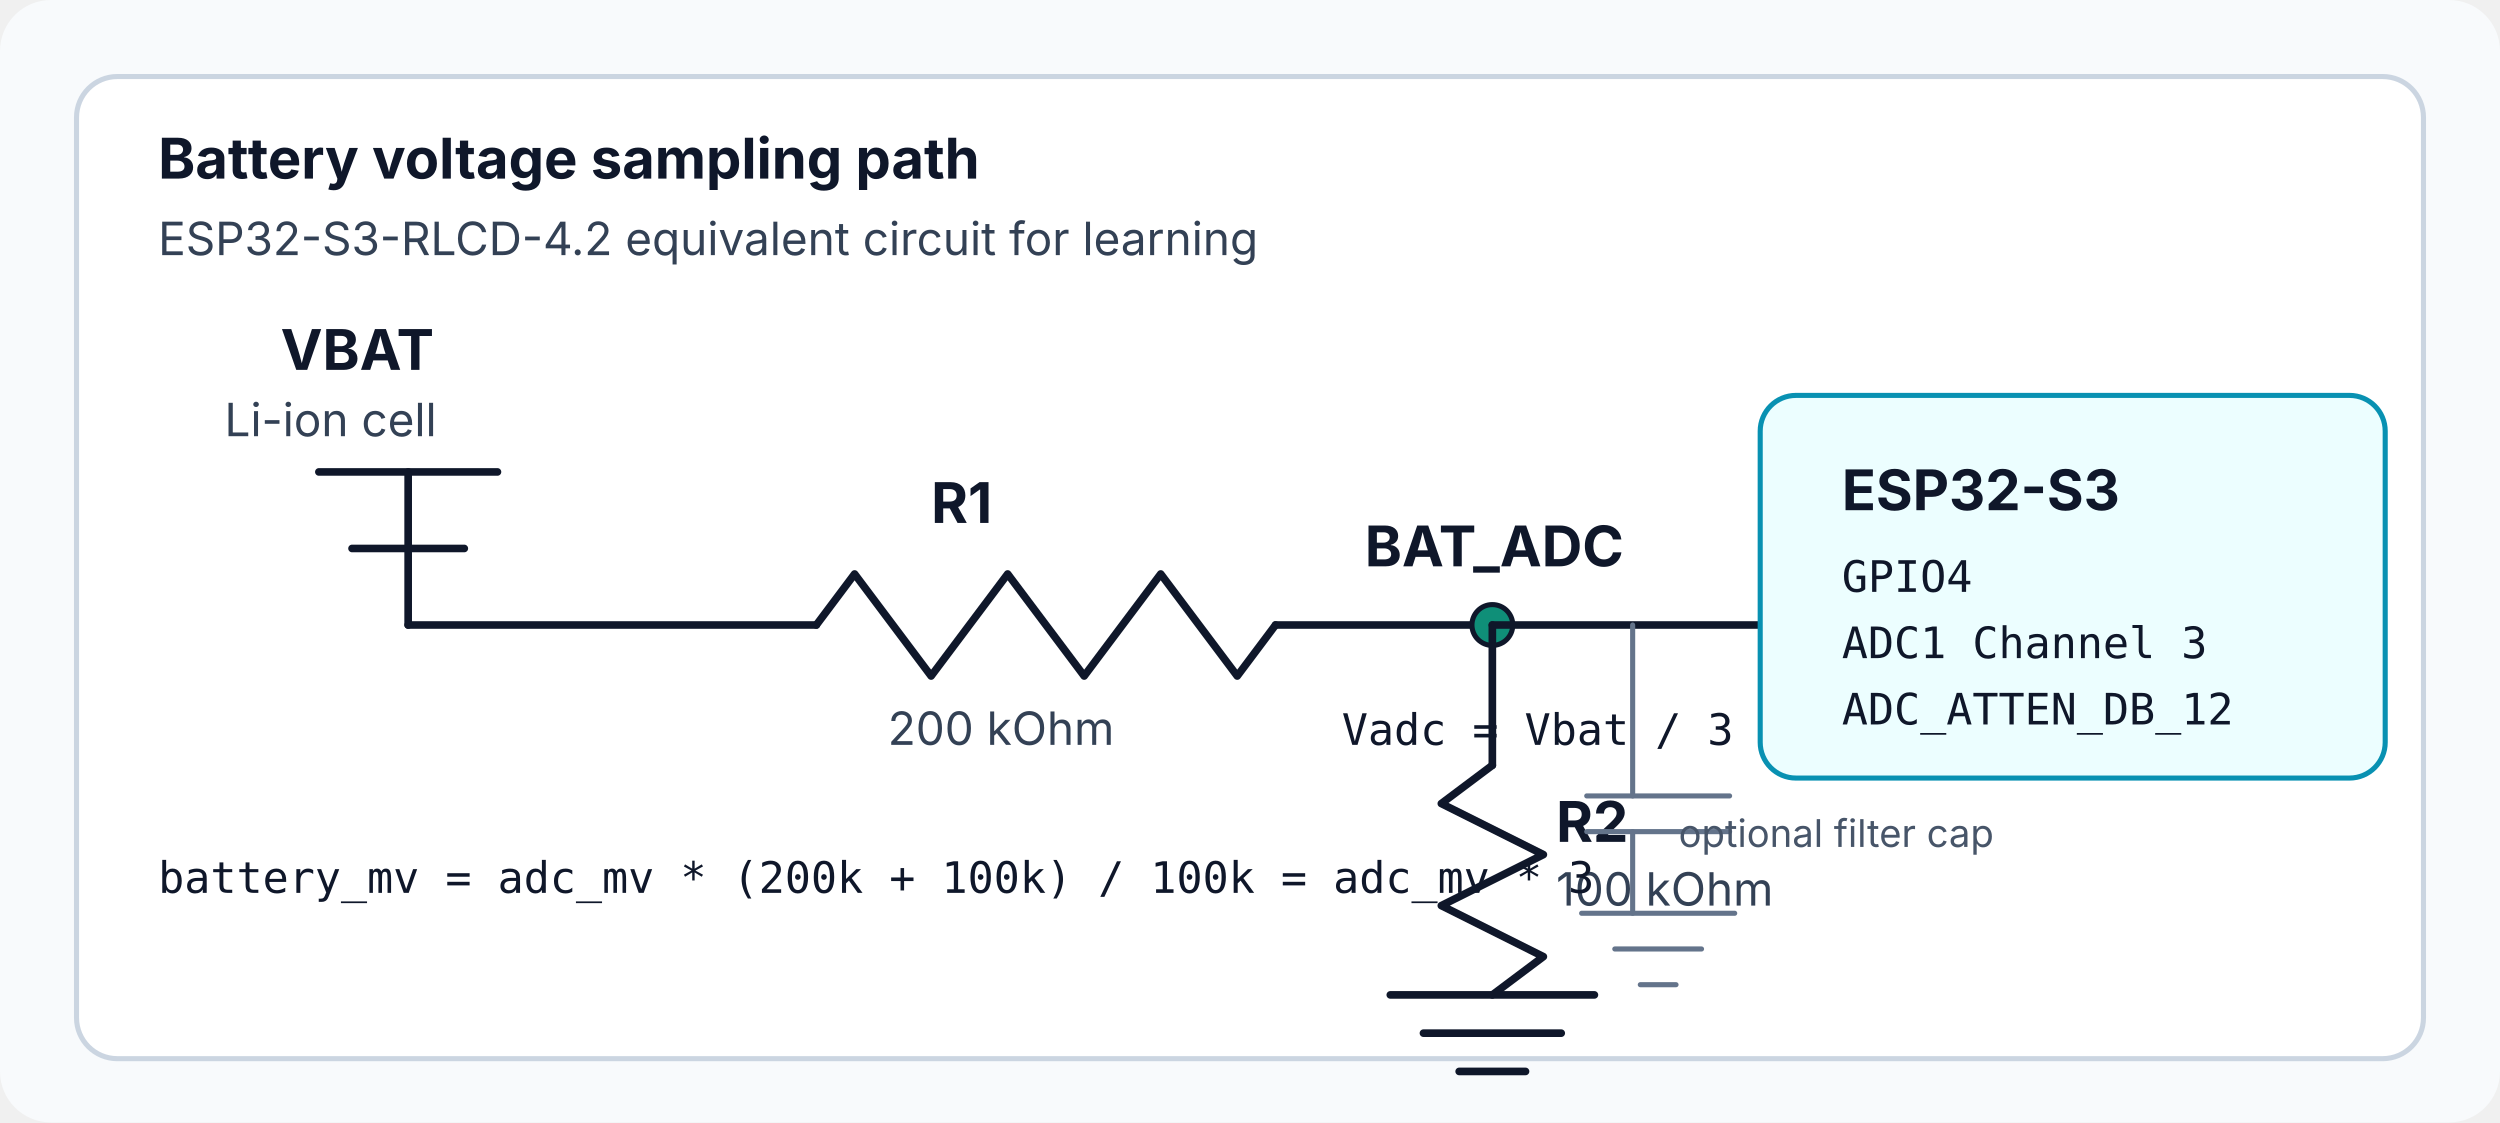
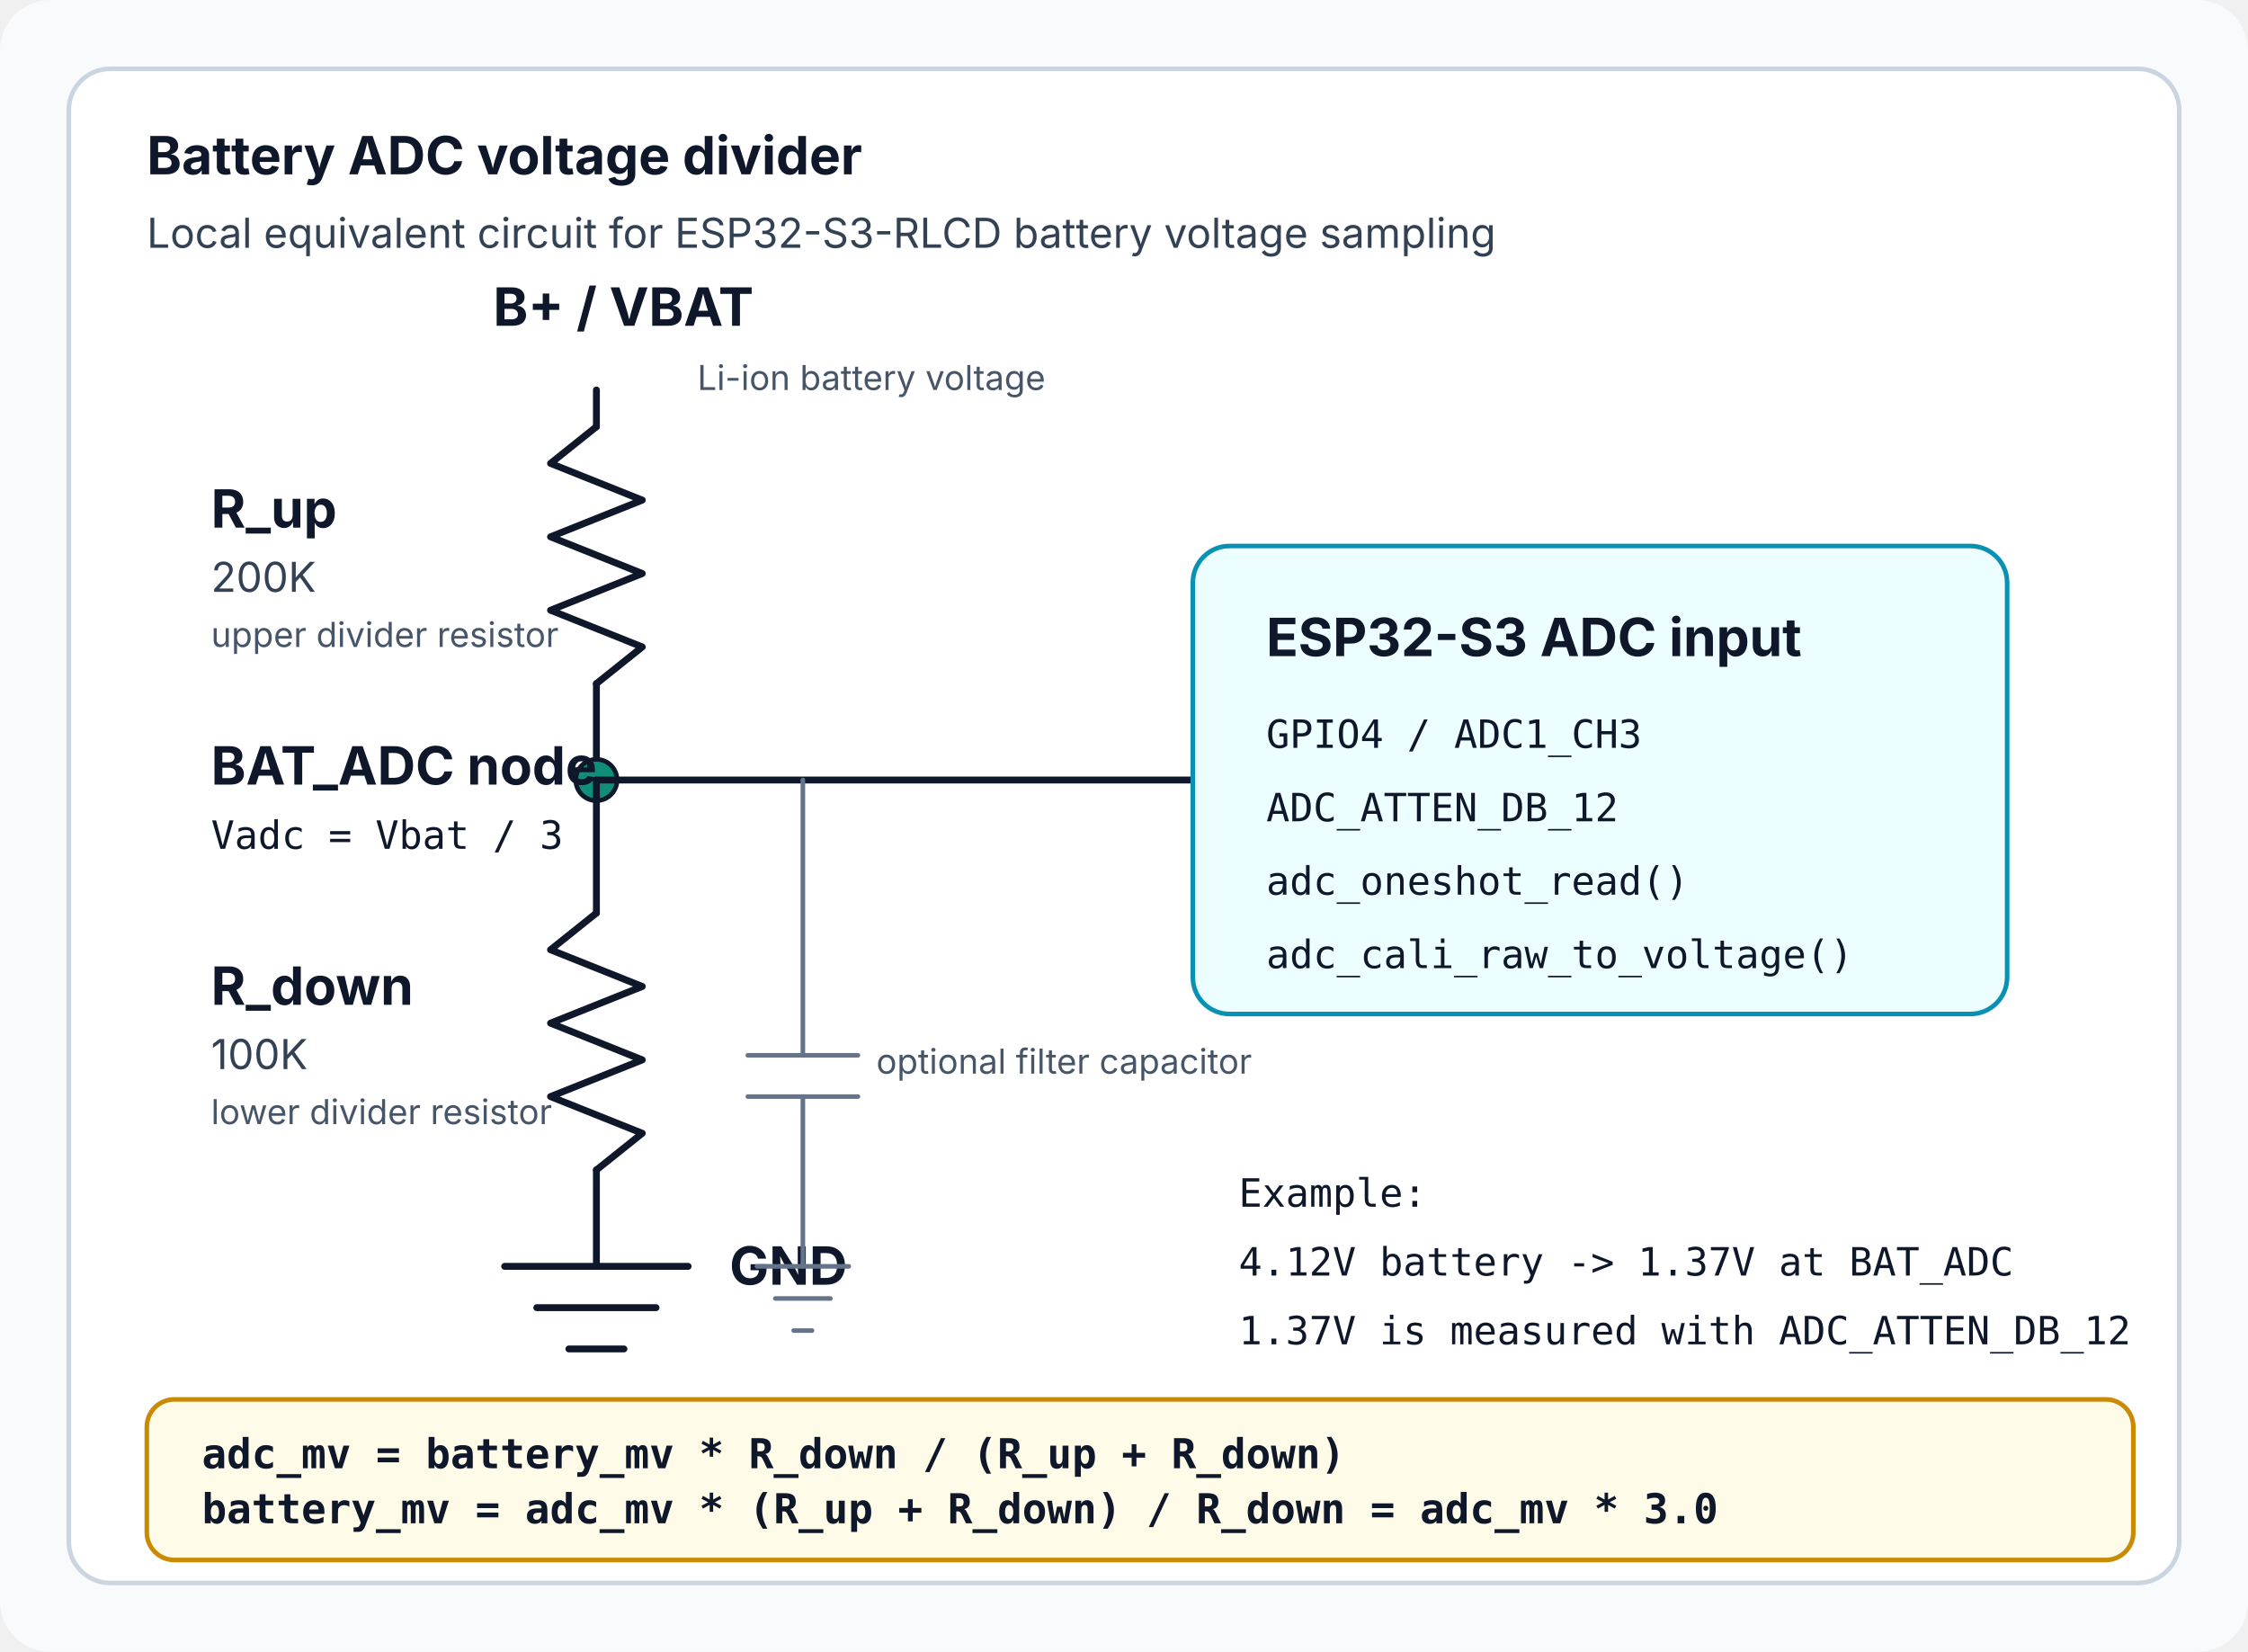
- <svg xmlns="http://www.w3.org/2000/svg" width="980" height="440" viewBox="0 0 980 440" role="img" aria-labelledby="title desc">
+ <svg xmlns="http://www.w3.org/2000/svg" width="980" height="720" viewBox="0 0 980 720" role="img" aria-labelledby="title desc">
  <defs>
    <style>
      .bg { fill: #f8fafc; }
      .panel { fill: #ffffff; stroke: #cbd5e1; stroke-width: 2; }
-       .line { stroke: #0f172a; stroke-width: 3; fill: none; stroke-linecap: round; stroke-linejoin: round; }
+       .wire { stroke: #0f172a; stroke-width: 3; fill: none; stroke-linecap: round; stroke-linejoin: round; }
      .thin { stroke: #64748b; stroke-width: 2; fill: none; stroke-linecap: round; stroke-linejoin: round; }
      .node { fill: #0f8f78; stroke: #0f172a; stroke-width: 2; }
-       .label { fill: #0f172a; font-family: Inter, "Segoe UI", Arial, sans-serif; font-size: 22px; font-weight: 700; }
+       .box { fill: #ecfeff; stroke: #0891b2; stroke-width: 2; }
+       .note { fill: #fefce8; stroke: #ca8a04; stroke-width: 2; }
+       .label { fill: #0f172a; font-family: Inter, "Segoe UI", Arial, sans-serif; font-size: 23px; font-weight: 700; }
      .text { fill: #334155; font-family: Inter, "Segoe UI", Arial, sans-serif; font-size: 18px; }
+       .small { fill: #475569; font-family: Inter, "Segoe UI", Arial, sans-serif; font-size: 15px; }
      .mono { fill: #0f172a; font-family: "Cascadia Mono", Consolas, monospace; font-size: 17px; }
-       .chip { fill: #ecfeff; stroke: #0891b2; stroke-width: 2; }
-       .hint { fill: #475569; font-family: Inter, "Segoe UI", Arial, sans-serif; font-size: 15px; }
+       .mono-strong { fill: #0f172a; font-family: "Cascadia Mono", Consolas, monospace; font-size: 18px; font-weight: 700; }
    </style>
  </defs>
-   <rect class="bg" x="0" y="0" width="980" height="440" rx="20" />
-   <rect class="panel" x="30" y="30" width="920" height="385" rx="16" />
-   <text class="label" x="62" y="70">Battery voltage sampling path</text>
-   <text class="text" x="62" y="100">ESP32-S3-RLCD-4.2 equivalent circuit for learning</text>
-   <text class="label" x="110" y="145">VBAT</text>
-   <text class="text" x="88" y="171">Li-ion cell</text>
-   <line class="line" x1="160" y1="185" x2="160" y2="215" />
-   <line class="line" x1="125" y1="185" x2="195" y2="185" />
-   <line class="line" x1="138" y1="215" x2="182" y2="215" />
-   <line class="line" x1="160" y1="215" x2="160" y2="245" />
-   <line class="line" x1="160" y1="245" x2="320" y2="245" />
-   <polyline class="line" points="320,245 335,225 365,265 395,225 425,265 455,225 485,265 500,245" />
-   <text class="label" x="365" y="205">R1</text>
-   <text class="text" x="348" y="292">200 kOhm</text>
-   <line class="line" x1="500" y1="245" x2="585" y2="245" />
-   <circle class="node" cx="585" cy="245" r="8" />
-   <text class="label" x="535" y="222">BAT_ADC</text>
-   <text class="mono" x="526" y="292">Vadc = Vbat / 3</text>
-   <line class="line" x1="585" y1="245" x2="585" y2="300" />
-   <polyline class="line" points="585,300 565,315 605,335 565,355 605,375 585,390" />
-   <text class="label" x="610" y="330">R2</text>
-   <text class="text" x="610" y="355">100 kOhm</text>
-   <line class="line" x1="545" y1="390" x2="625" y2="390" />
-   <line class="line" x1="558" y1="405" x2="612" y2="405" />
-   <line class="line" x1="572" y1="420" x2="598" y2="420" />
-   <line class="line" x1="585" y1="245" x2="690" y2="245" />
-   <rect class="chip" x="690" y="155" width="245" height="150" rx="14" />
-   <text class="label" x="722" y="200">ESP32-S3</text>
-   <text class="mono" x="722" y="232">GPIO4</text>
-   <text class="mono" x="722" y="258">ADC1 Channel 3</text>
-   <text class="mono" x="722" y="284">ADC_ATTEN_DB_12</text>
-   <line class="thin" x1="640" y1="245" x2="640" y2="312" />
-   <line class="thin" x1="622" y1="312" x2="678" y2="312" />
-   <line class="thin" x1="622" y1="326" x2="678" y2="326" />
-   <line class="thin" x1="640" y1="326" x2="640" y2="358" />
-   <line class="thin" x1="620" y1="358" x2="680" y2="358" />
-   <line class="thin" x1="633" y1="372" x2="667" y2="372" />
-   <line class="thin" x1="643" y1="386" x2="657" y2="386" />
-   <text class="hint" x="658" y="332">optional filter cap</text>
-   <text class="mono" x="62" y="350">battery_mv = adc_mv * (200k + 100k) / 100k = adc_mv * 3</text>
+   <rect class="bg" x="0" y="0" width="980" height="720" rx="22" />
+   <rect class="panel" x="30" y="30" width="920" height="660" rx="18" />
+   <text class="label" x="64" y="76">Battery ADC voltage divider</text>
+   <text class="text" x="64" y="108">Local equivalent circuit for ESP32-S3-RLCD battery voltage sampling</text>
+   <line class="wire" x1="260" y1="170" x2="260" y2="186" />
+   <text class="label" x="215" y="142">B+ / VBAT</text>
+   <text class="small" x="304" y="170">Li-ion battery voltage</text>
+   <polyline class="wire" points="260,186 240,202 280,218 240,234 280,250 240,266 280,282 260,298" />
+   <text class="label" x="92" y="230">R_up</text>
+   <text class="text" x="92" y="258">200K</text>
+   <text class="small" x="92" y="282">upper divider resistor</text>
+   <line class="wire" x1="260" y1="298" x2="260" y2="340" />
+   <circle class="node" cx="260" cy="340" r="9" />
+   <text class="label" x="92" y="342">BAT_ADC node</text>
+   <text class="mono" x="92" y="370">Vadc = Vbat / 3</text>
+   <line class="wire" x1="260" y1="340" x2="520" y2="340" />
+   <rect class="box" x="520" y="238" width="355" height="204" rx="16" />
+   <text class="label" x="552" y="286">ESP32-S3 ADC input</text>
+   <text class="mono" x="552" y="326">GPIO4 / ADC1_CH3</text>
+   <text class="mono" x="552" y="358">ADC_ATTEN_DB_12</text>
+   <text class="mono" x="552" y="390">adc_oneshot_read()</text>
+   <text class="mono" x="552" y="422">adc_cali_raw_to_voltage()</text>
+   <line class="wire" x1="260" y1="340" x2="260" y2="398" />
+   <polyline class="wire" points="260,398 240,414 280,430 240,446 280,462 240,478 280,494 260,510" />
+   <text class="label" x="92" y="438">R_down</text>
+   <text class="text" x="92" y="466">100K</text>
+   <text class="small" x="92" y="490">lower divider resistor</text>
+   <line class="wire" x1="260" y1="510" x2="260" y2="552" />
+   <line class="wire" x1="220" y1="552" x2="300" y2="552" />
+   <line class="wire" x1="234" y1="570" x2="286" y2="570" />
+   <line class="wire" x1="248" y1="588" x2="272" y2="588" />
+   <text class="label" x="318" y="560">GND</text>
+   <line class="thin" x1="350" y1="340" x2="350" y2="460" />
+   <line class="thin" x1="326" y1="460" x2="374" y2="460" />
+   <line class="thin" x1="326" y1="478" x2="374" y2="478" />
+   <line class="thin" x1="350" y1="478" x2="350" y2="552" />
+   <line class="thin" x1="330" y1="552" x2="370" y2="552" />
+   <line class="thin" x1="338" y1="566" x2="362" y2="566" />
+   <line class="thin" x1="346" y1="580" x2="354" y2="580" />
+   <text class="small" x="382" y="468">optional filter capacitor</text>
+   <rect class="note" x="64" y="610" width="866" height="70" rx="12" />
+   <text class="mono-strong" x="88" y="640">adc_mv = battery_mv * R_down / (R_up + R_down)</text>
+   <text class="mono-strong" x="88" y="664">battery_mv = adc_mv * (R_up + R_down) / R_down = adc_mv * 3.0</text>
+   <text class="mono" x="540" y="526">Example:</text>
+   <text class="mono" x="540" y="556">4.12V battery -&gt; 1.37V at BAT_ADC</text>
+   <text class="mono" x="540" y="586">1.37V is measured with ADC_ATTEN_DB_12</text>
</svg>
